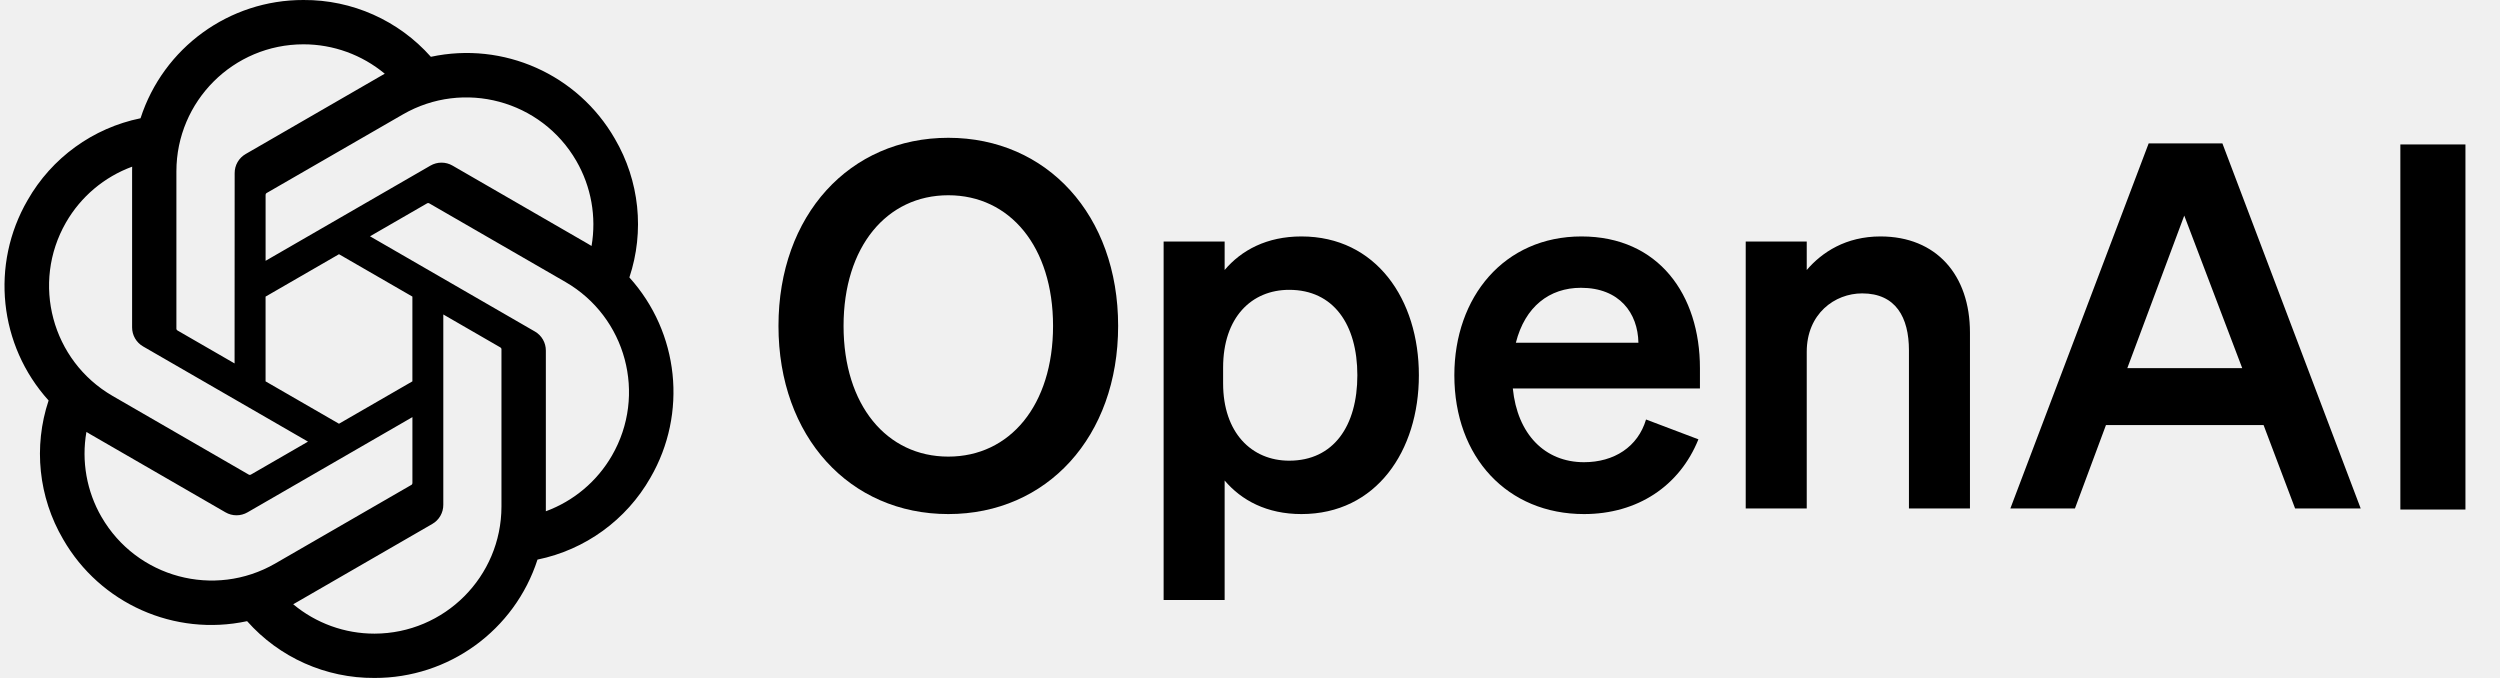
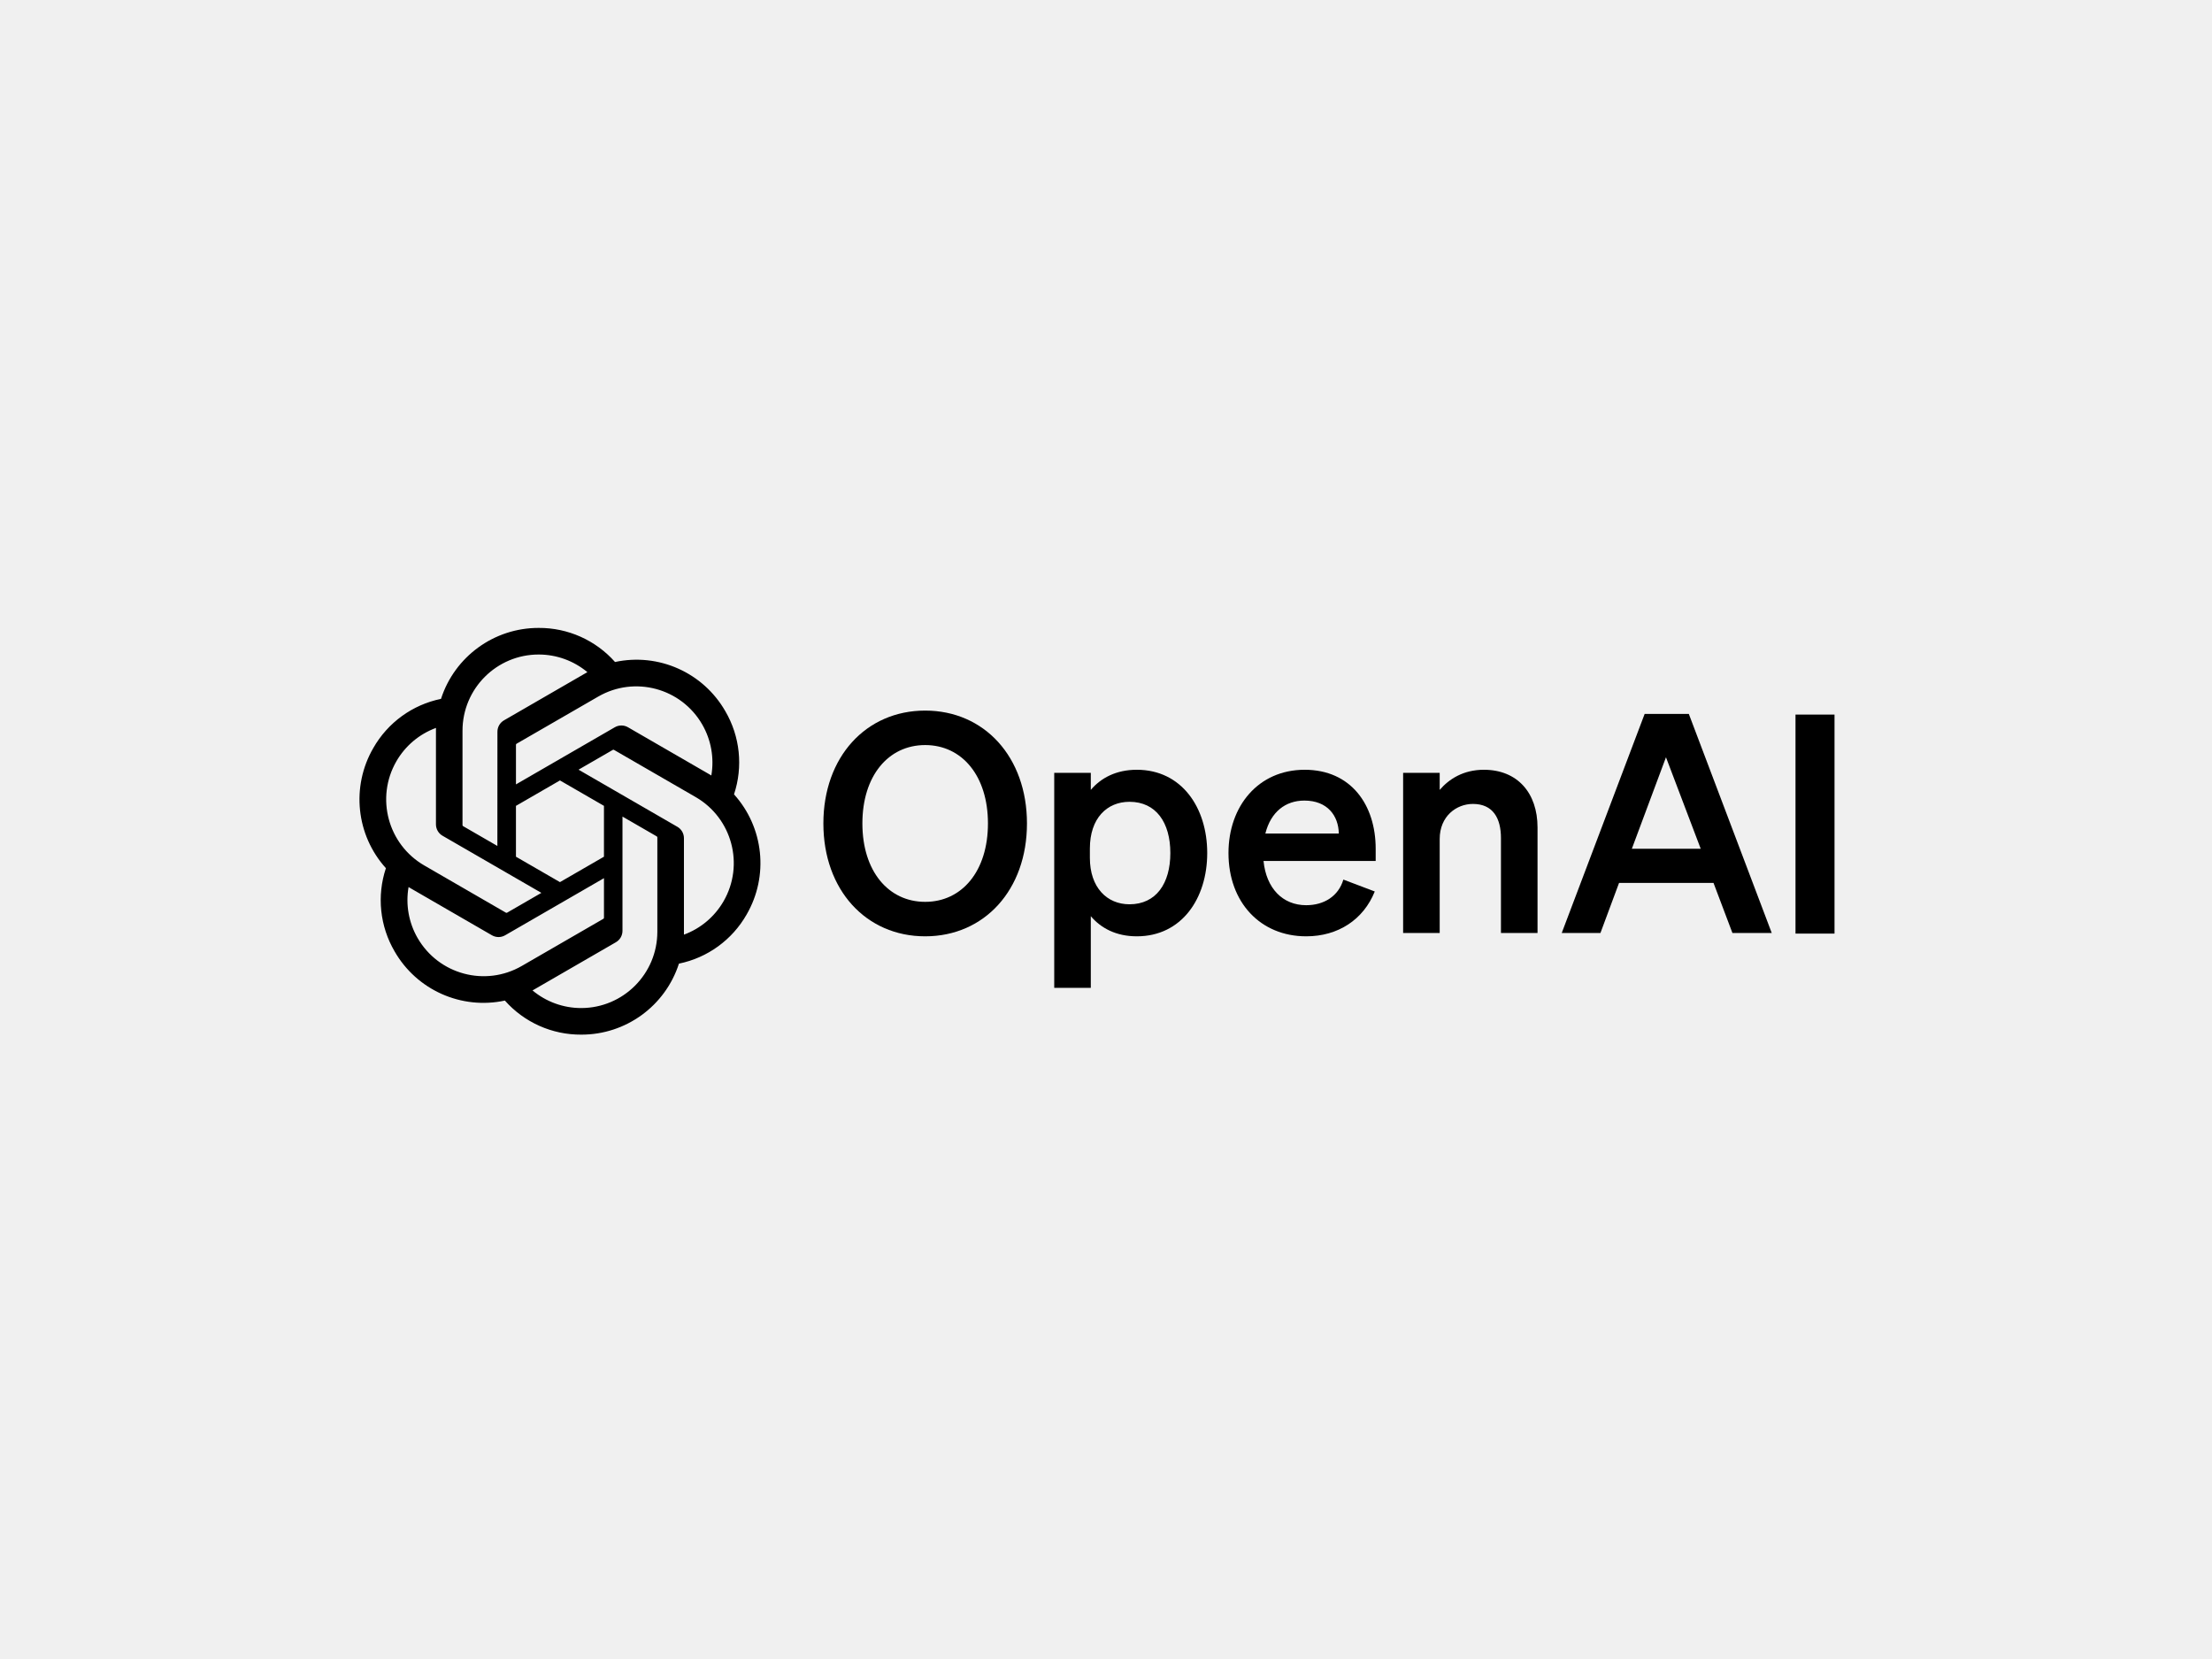
- <svg xmlns="http://www.w3.org/2000/svg" viewBox="0 0 1180 320">
-   <path d="m367.44 153.84c0 52.32 33.6 88.8 80.16 88.8s80.16-36.48 80.16-88.8-33.6-88.8-80.16-88.8-80.16 36.48-80.16 88.8zm129.6 0c0 37.44-20.4 61.68-49.44 61.68s-49.44-24.24-49.44-61.68 20.4-61.68 49.44-61.68 49.44 24.24 49.44 61.68z" />
-   <path d="m614.27 242.64c35.28 0 55.44-29.76 55.44-65.52s-20.16-65.52-55.44-65.52c-16.32 0-28.32 6.48-36.24 15.84v-13.44h-28.8v169.2h28.8v-56.4c7.92 9.36 19.92 15.84 36.24 15.84zm-36.96-69.12c0-23.76 13.44-36.72 31.2-36.72 20.88 0 32.16 16.32 32.16 40.32s-11.28 40.32-32.16 40.32c-17.76 0-31.2-13.2-31.2-36.48z" />
-   <path d="m747.65 242.64c25.2 0 45.12-13.2 54-35.28l-24.72-9.36c-3.84 12.96-15.12 20.16-29.28 20.16-18.48 0-31.44-13.2-33.6-34.8h88.32v-9.6c0-34.56-19.44-62.16-55.92-62.16s-60 28.56-60 65.52c0 38.88 25.2 65.52 61.2 65.52zm-1.44-106.8c18.24 0 26.88 12 27.12 25.92h-57.84c4.32-17.04 15.84-25.92 30.72-25.92z" />
-   <path d="m823.98 240h28.8v-73.92c0-18 13.2-27.6 26.16-27.6 15.84 0 22.08 11.28 22.08 26.88v74.64h28.8v-83.04c0-27.12-15.84-45.36-42.24-45.36-16.32 0-27.6 7.44-34.8 15.84v-13.44h-28.8z" />
-   <path d="m1014.17 67.68-65.28 172.32h30.48l14.64-39.36h74.4l14.88 39.36h30.96l-65.28-172.32zm16.8 34.08 27.36 72h-54.24z" />
-   <path d="m1163.69 68.18h-30.72v172.32h30.72z" />
-   <path d="m297.06 130.97c7.26-21.79 4.76-45.66-6.85-65.48-17.46-30.4-52.56-46.04-86.84-38.68-15.25-17.18-37.16-26.95-60.13-26.81-35.04-.08-66.13 22.48-76.91 55.82-22.51 4.61-41.94 18.7-53.31 38.67-17.59 30.32-13.58 68.54 9.92 94.54-7.26 21.79-4.76 45.66 6.85 65.48 17.46 30.4 52.56 46.04 86.84 38.68 15.24 17.18 37.16 26.95 60.13 26.8 35.06.09 66.16-22.49 76.94-55.86 22.51-4.61 41.94-18.7 53.31-38.67 17.57-30.32 13.55-68.51-9.94-94.51zm-120.28 168.11c-14.03.02-27.62-4.89-38.39-13.88.49-.26 1.34-.73 1.89-1.07l63.72-36.8c3.26-1.85 5.26-5.32 5.24-9.07v-89.83l26.93 15.55c.29.14.48.42.52.74v74.39c-.04 33.08-26.83 59.9-59.91 59.97zm-128.84-55.03c-7.03-12.14-9.56-26.37-7.15-40.18.47.28 1.3.79 1.89 1.13l63.72 36.8c3.23 1.89 7.23 1.89 10.47 0l77.79-44.92v31.1c.02.32-.13.63-.38.83l-64.41 37.19c-28.69 16.52-65.33 6.7-81.92-21.95zm-16.77-139.09c7-12.16 18.05-21.46 31.21-26.29 0 .55-.03 1.52-.03 2.2v73.61c-.02 3.74 1.98 7.21 5.23 9.06l77.79 44.91-26.93 15.55c-.27.18-.61.21-.91.08l-64.42-37.22c-28.63-16.58-38.45-53.21-21.95-81.89zm221.26 51.49-77.79-44.92 26.93-15.54c.27-.18.61-.21.91-.08l64.42 37.19c28.68 16.57 38.51 53.26 21.94 81.94-7.01 12.14-18.05 21.44-31.2 26.28v-75.81c.03-3.74-1.96-7.2-5.2-9.06zm26.8-40.34c-.47-.29-1.3-.79-1.89-1.13l-63.72-36.8c-3.23-1.89-7.23-1.89-10.47 0l-77.79 44.92v-31.1c-.02-.32.13-.63.38-.83l64.41-37.16c28.69-16.55 65.37-6.7 81.91 22 6.99 12.12 9.52 26.31 7.15 40.1zm-168.51 55.43-26.94-15.55c-.29-.14-.48-.42-.52-.74v-74.39c.02-33.12 26.89-59.96 60.01-59.94 14.01 0 27.57 4.92 38.34 13.88-.49.26-1.33.73-1.89 1.07l-63.72 36.8c-3.26 1.85-5.26 5.31-5.24 9.06l-.04 89.79zm14.63-31.54 34.65-20.01 34.65 20v40.01l-34.65 20-34.65-20z" />
+ <svg xmlns="http://www.w3.org/2000/svg" width="620" height="465" viewBox="0 0 620 465" fill="none">
+   <g clip-path="url(#clip0_228_749)">
+     <path d="M230.784 230.805C230.784 249.444 242.743 262.44 259.315 262.44C275.887 262.44 287.847 249.444 287.847 230.805C287.847 212.166 275.887 199.17 259.315 199.17C242.743 199.17 230.784 212.166 230.784 230.805ZM276.913 230.805C276.913 244.143 269.651 252.779 259.315 252.779C248.979 252.779 241.718 244.143 241.718 230.805C241.718 217.467 248.979 208.832 259.315 208.832C269.651 208.832 276.913 217.467 276.913 230.805Z" fill="black" style="fill:black;fill-opacity:1;" />
+     <path d="M318.638 262.44C331.196 262.44 338.371 251.838 338.371 239.099C338.371 226.359 331.196 215.757 318.638 215.757C312.83 215.757 308.558 218.066 305.739 221.4V216.612H295.489V276.89H305.739V256.797C308.558 260.132 312.83 262.44 318.638 262.44ZM305.483 237.816C305.483 229.352 310.267 224.735 316.588 224.735C324.02 224.735 328.035 230.549 328.035 239.099C328.035 247.649 324.02 253.463 316.588 253.463C310.267 253.463 305.483 248.76 305.483 240.467V237.816Z" fill="black" style="fill:black;fill-opacity:1;" />
+     <path d="M366.113 262.44C375.082 262.44 382.172 257.738 385.333 249.872L376.534 246.537C375.168 251.154 371.153 253.719 366.113 253.719C359.535 253.719 354.922 249.017 354.153 241.322H385.589V237.902C385.589 225.59 378.67 215.757 365.686 215.757C352.701 215.757 344.33 225.932 344.33 239.099C344.33 252.95 353.299 262.44 366.113 262.44ZM365.6 224.393C372.092 224.393 375.168 228.668 375.253 233.627H354.666C356.203 227.556 360.304 224.393 365.6 224.393Z" fill="black" style="fill:black;fill-opacity:1;" />
+     <path d="M393.281 261.5H403.532V235.166C403.532 228.753 408.23 225.333 412.843 225.333C418.481 225.333 420.702 229.352 420.702 234.909V261.5H430.953V231.917C430.953 222.255 425.315 215.757 415.918 215.757C410.109 215.757 406.095 218.408 403.532 221.4V216.612H393.281V261.5Z" fill="black" style="fill:black;fill-opacity:1;" />
+     <path d="M460.976 200.111L437.74 261.5H448.589L453.8 247.478H480.282L485.578 261.5H496.597L473.362 200.111H460.976ZM466.955 212.252L476.694 237.902H457.388L466.955 212.252Z" fill="black" style="fill:black;fill-opacity:1;" />
+     <path d="M514.195 200.289H503.26V261.678H514.195V200.289Z" fill="black" style="fill:black;fill-opacity:1;" />
+     <path d="M205.733 222.658C208.317 214.895 207.427 206.392 203.295 199.331C197.081 188.501 184.587 182.929 172.386 185.551C166.958 179.431 159.159 175.95 150.984 176C138.512 175.972 127.446 184.009 123.609 195.886C115.597 197.528 108.681 202.548 104.634 209.662C98.373 220.464 99.801 234.079 108.165 243.342C105.581 251.105 106.471 259.608 110.603 266.669C116.818 277.499 129.311 283.071 141.512 280.449C146.937 286.569 154.739 290.05 162.915 289.996C175.394 290.029 186.463 281.984 190.3 270.096C198.312 268.454 205.228 263.434 209.275 256.32C215.528 245.519 214.098 231.913 205.737 222.651L205.733 222.658ZM162.922 282.547C157.928 282.554 153.091 280.805 149.257 277.603C149.432 277.51 149.734 277.342 149.93 277.221L172.61 264.111C173.771 263.452 174.482 262.216 174.475 260.88V228.878L184.061 234.418C184.164 234.468 184.231 234.568 184.246 234.682V261.183C184.231 272.968 174.696 282.522 162.922 282.547ZM117.063 262.943C114.561 258.618 113.661 253.549 114.518 248.629C114.686 248.728 114.981 248.91 115.191 249.031L137.871 262.141C139.021 262.815 140.445 262.815 141.598 262.141L169.286 246.139V257.218C169.293 257.332 169.239 257.442 169.151 257.514L146.225 270.763C136.013 276.648 122.972 273.149 117.067 262.943H117.063ZM111.094 213.392C113.586 209.06 117.519 205.747 122.203 204.026C122.203 204.222 122.192 204.568 122.192 204.81V231.034C122.185 232.366 122.897 233.602 124.054 234.261L151.742 250.26L142.157 255.8C142.061 255.864 141.939 255.875 141.833 255.829L118.904 242.569C108.713 236.662 105.218 223.613 111.091 213.396L111.094 213.392ZM189.848 231.735L162.16 215.733L171.745 210.196C171.841 210.132 171.962 210.122 172.069 210.168L194.998 223.417C205.206 229.32 208.705 242.391 202.807 252.608C200.312 256.933 196.383 260.246 191.702 261.97V234.963C191.713 233.631 191.005 232.398 189.852 231.735H189.848ZM199.387 217.364C199.22 217.261 198.924 217.083 198.714 216.962L176.034 203.852C174.885 203.178 173.461 203.178 172.308 203.852L144.62 219.854V208.775C144.613 208.661 144.666 208.551 144.755 208.479L167.681 195.241C177.892 189.345 190.948 192.854 196.835 203.079C199.323 207.396 200.223 212.452 199.38 217.364H199.387ZM139.409 237.111L129.82 231.571C129.717 231.522 129.649 231.422 129.635 231.308V204.806C129.642 193.007 139.206 183.446 150.994 183.453C155.981 183.453 160.807 185.206 164.641 188.398C164.466 188.49 164.167 188.658 163.968 188.779L141.288 201.889C140.128 202.548 139.416 203.78 139.423 205.116L139.409 237.104V237.111ZM144.616 225.875L156.949 218.746L169.282 225.871V240.125L156.949 247.25L144.616 240.125V225.875Z" fill="black" style="fill:black;fill-opacity:1;" />
+   </g>
+   <defs>
+     <clipPath id="clip0_228_749">
+       <rect width="420" height="114" fill="white" style="fill:white;fill-opacity:1;" transform="translate(100 176)" />
+     </clipPath>
+   </defs>
</svg>
